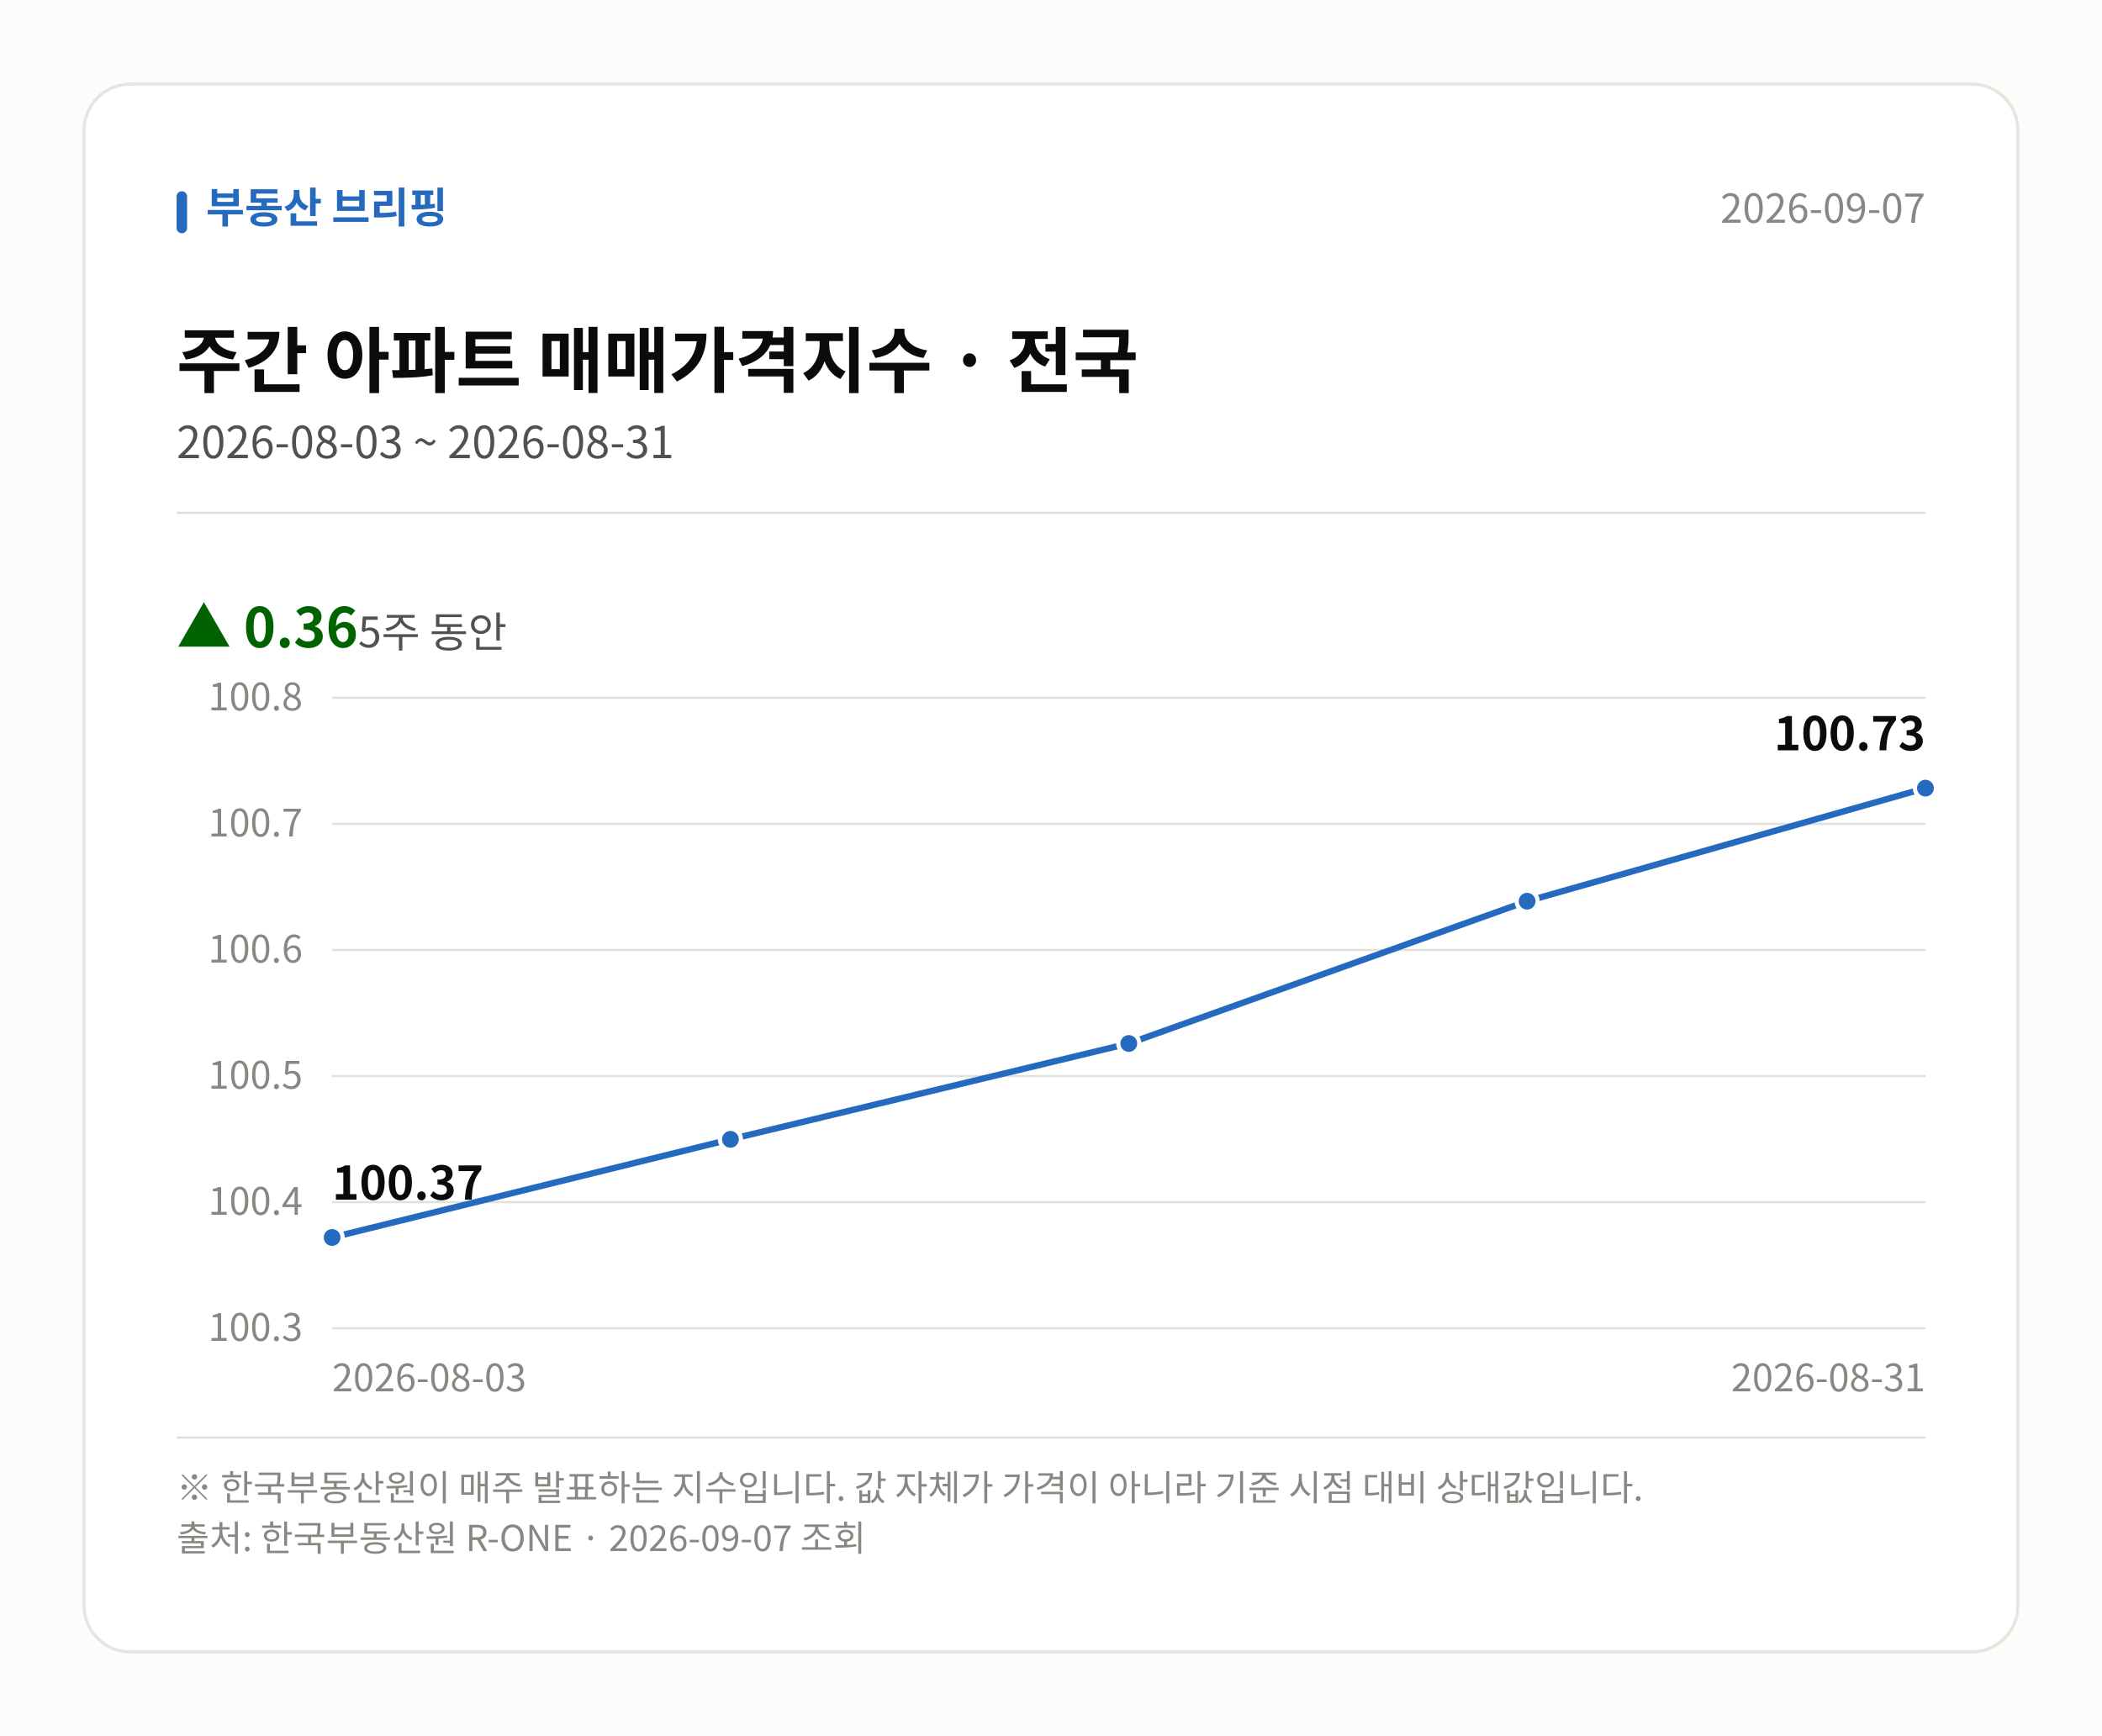
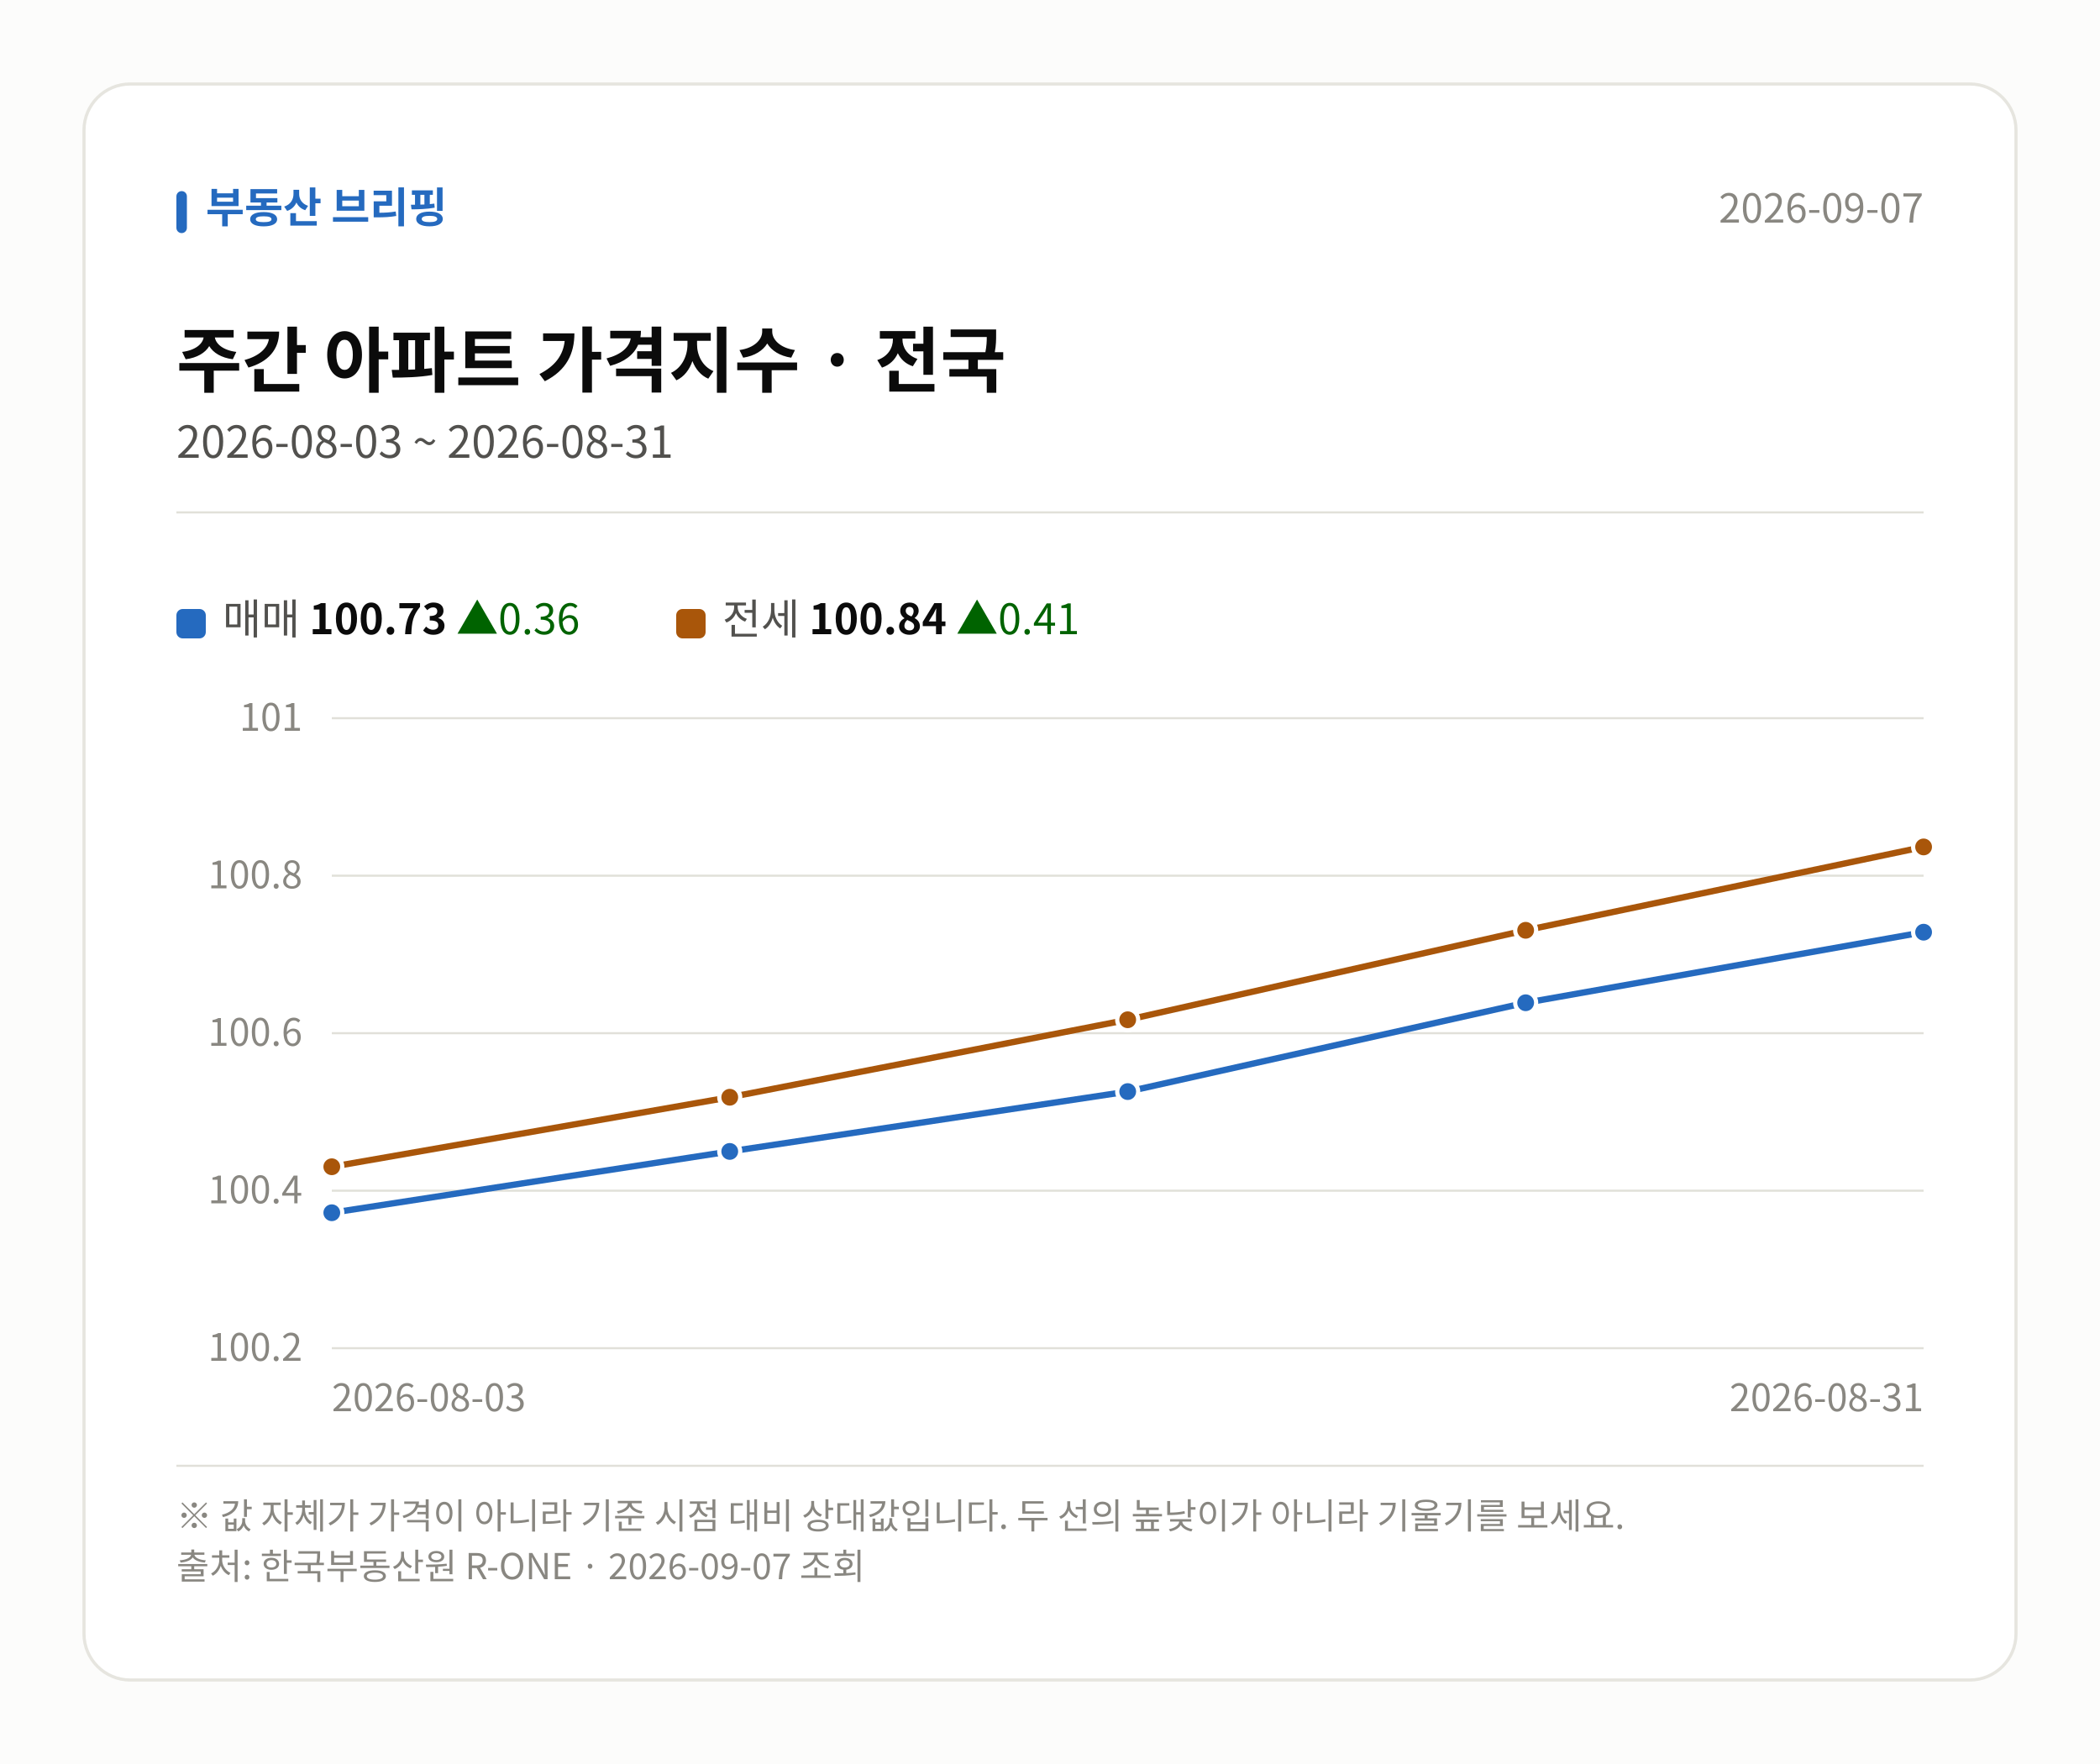
- <svg xmlns="http://www.w3.org/2000/svg" width="1000" height="826" viewBox="0 0 1000 826" font-family="'Apple SD Gothic Neo','Noto Sans CJK KR','Noto Sans KR','NanumGothic',system-ui,-apple-system,sans-serif">
-   <rect width="1000" height="826" fill="#fcfcfb" />
-   <rect x="40" y="40" width="920" height="746" rx="22" fill="#ffffff" stroke="#e6e5df" stroke-width="1.5" />
+ <svg xmlns="http://www.w3.org/2000/svg" width="1000" height="840" viewBox="0 0 1000 840" font-family="'Apple SD Gothic Neo','Noto Sans CJK KR','Noto Sans KR','NanumGothic',system-ui,-apple-system,sans-serif">
+   <rect width="1000" height="840" fill="#fcfcfb" />
+   <rect x="40" y="40" width="920" height="760" rx="22" fill="#ffffff" stroke="#e6e5df" stroke-width="1.5" />
  <rect x="84" y="91" width="5" height="20" rx="2.5" fill="#256abf" />
  <text x="98" y="106" font-size="20" font-weight="700" fill="#256abf">부동산 브리핑</text>
  <text x="916" y="106" font-size="19" text-anchor="end" fill="#898781">2026-09-07</text>
-   <text x="84" y="184" font-size="34" font-weight="700" fill="#0b0b0b">주간 아파트 매매가격지수 · 전국</text>
+   <text x="84" y="184" font-size="34" font-weight="700" fill="#0b0b0b">주간 아파트 가격지수 · 전국</text>
  <text x="84" y="218" font-size="21" fill="#52514e">2026-08-03 ~ 2026-08-31</text>
  <line x1="84" y1="244" x2="916" y2="244" stroke="#e1e0d9" stroke-width="1" />
-   <line x1="158" y1="632" x2="916" y2="632" stroke="#e1e0d9" stroke-width="1" />
-   <text x="144" y="638" font-size="18" text-anchor="end" fill="#898781">100.3</text>
-   <line x1="158" y1="572" x2="916" y2="572" stroke="#e1e0d9" stroke-width="1" />
-   <text x="144" y="578" font-size="18" text-anchor="end" fill="#898781">100.4</text>
-   <line x1="158" y1="512" x2="916" y2="512" stroke="#e1e0d9" stroke-width="1" />
-   <text x="144" y="518" font-size="18" text-anchor="end" fill="#898781">100.5</text>
-   <line x1="158" y1="452" x2="916" y2="452" stroke="#e1e0d9" stroke-width="1" />
-   <text x="144" y="458" font-size="18" text-anchor="end" fill="#898781">100.6</text>
-   <line x1="158" y1="392" x2="916" y2="392" stroke="#e1e0d9" stroke-width="1" />
-   <text x="144" y="398" font-size="18" text-anchor="end" fill="#898781">100.7</text>
-   <line x1="158" y1="332" x2="916" y2="332" stroke="#e1e0d9" stroke-width="1" />
-   <text x="144" y="338" font-size="18" text-anchor="end" fill="#898781">100.8</text>
-   <polyline fill="none" stroke="#256abf" stroke-width="3" stroke-linejoin="round" points="158.0,588.8 347.5,542.1 537.0,496.5 726.5,428.8 916.0,375.0" />
-   <circle cx="158.0" cy="588.8" r="5" fill="#256abf" stroke="#ffffff" stroke-width="2" />
-   <circle cx="347.5" cy="542.1" r="5" fill="#256abf" stroke="#ffffff" stroke-width="2" />
-   <circle cx="537.0" cy="496.5" r="5" fill="#256abf" stroke="#ffffff" stroke-width="2" />
-   <circle cx="726.5" cy="428.8" r="5" fill="#256abf" stroke="#ffffff" stroke-width="2" />
-   <circle cx="916.0" cy="375.0" r="5" fill="#256abf" stroke="#ffffff" stroke-width="2" />
-   <text x="158.0" y="570.8" font-size="22" font-weight="700" text-anchor="start" fill="#0b0b0b">100.37</text>
-   <text x="916.0" y="357.0" font-size="22" font-weight="700" text-anchor="end" fill="#0b0b0b">100.73</text>
-   <text x="158.0" y="662" font-size="18" text-anchor="start" fill="#898781">2026-08-03</text>
-   <text x="916.0" y="662" font-size="18" text-anchor="end" fill="#898781">2026-08-31</text>
-   <text x="84" y="308" font-size="26" font-weight="700" fill="#006300">▲ 0.36<tspan font-size="20" font-weight="500" fill="#52514e"> 5주 동안</tspan>
+   <line x1="158" y1="642" x2="916" y2="642" stroke="#e1e0d9" stroke-width="1" />
+   <text x="144" y="648" font-size="18" text-anchor="end" fill="#898781">100.2</text>
+   <line x1="158" y1="567" x2="916" y2="567" stroke="#e1e0d9" stroke-width="1" />
+   <text x="144" y="573" font-size="18" text-anchor="end" fill="#898781">100.4</text>
+   <line x1="158" y1="492" x2="916" y2="492" stroke="#e1e0d9" stroke-width="1" />
+   <text x="144" y="498" font-size="18" text-anchor="end" fill="#898781">100.6</text>
+   <line x1="158" y1="417" x2="916" y2="417" stroke="#e1e0d9" stroke-width="1" />
+   <text x="144" y="423" font-size="18" text-anchor="end" fill="#898781">100.8</text>
+   <line x1="158" y1="342" x2="916" y2="342" stroke="#e1e0d9" stroke-width="1" />
+   <text x="144" y="348" font-size="18" text-anchor="end" fill="#898781">101</text>
+   <polyline fill="none" stroke="#256abf" stroke-width="3" stroke-linejoin="round" points="158.0,577.5 347.5,548.3 537.0,519.8 726.5,477.5 916.0,443.9" />
+   <circle cx="158.0" cy="577.5" r="5" fill="#256abf" stroke="#ffffff" stroke-width="2" />
+   <circle cx="347.5" cy="548.3" r="5" fill="#256abf" stroke="#ffffff" stroke-width="2" />
+   <circle cx="537.0" cy="519.8" r="5" fill="#256abf" stroke="#ffffff" stroke-width="2" />
+   <circle cx="726.5" cy="477.5" r="5" fill="#256abf" stroke="#ffffff" stroke-width="2" />
+   <circle cx="916.0" cy="443.9" r="5" fill="#256abf" stroke="#ffffff" stroke-width="2" />
+   <rect x="84" y="290" width="14" height="14" rx="3" fill="#256abf" />
+   <text x="106" y="302" font-size="20" fill="#52514e">매매 <tspan font-weight="700" fill="#0b0b0b">100.73</tspan>
+     <tspan fill="#006300">▲0.36</tspan>
  </text>
-   <line x1="84" y1="684" x2="916" y2="684" stroke="#e1e0d9" stroke-width="1" />
-   <text x="84" y="714" font-size="17" fill="#898781">※ 한국부동산원이 매주 발표하는 지수입니다. 값 자체가 가격이 아니라 기준 시점 대비 상대값입니다.</text>
-   <text x="84" y="738" font-size="17" fill="#898781">출처: 한국부동산원 R-ONE · 2026-09-07 조회</text>
+   <polyline fill="none" stroke="#a9560a" stroke-width="3" stroke-linejoin="round" points="158.0,555.6 347.5,522.5 537.0,485.6 726.5,443.0 916.0,403.3" />
+   <circle cx="158.0" cy="555.6" r="5" fill="#a9560a" stroke="#ffffff" stroke-width="2" />
+   <circle cx="347.5" cy="522.5" r="5" fill="#a9560a" stroke="#ffffff" stroke-width="2" />
+   <circle cx="537.0" cy="485.6" r="5" fill="#a9560a" stroke="#ffffff" stroke-width="2" />
+   <circle cx="726.5" cy="443.0" r="5" fill="#a9560a" stroke="#ffffff" stroke-width="2" />
+   <circle cx="916.0" cy="403.3" r="5" fill="#a9560a" stroke="#ffffff" stroke-width="2" />
+   <rect x="322.0" y="290" width="14" height="14" rx="3" fill="#a9560a" />
+   <text x="344.0" y="302" font-size="20" fill="#52514e">전세 <tspan font-weight="700" fill="#0b0b0b">100.84</tspan>
+     <tspan fill="#006300">▲0.41</tspan>
+   </text>
+   <text x="158.0" y="672" font-size="18" text-anchor="start" fill="#898781">2026-08-03</text>
+   <text x="916.0" y="672" font-size="18" text-anchor="end" fill="#898781">2026-08-31</text>
+   <line x1="84" y1="698" x2="916" y2="698" stroke="#e1e0d9" stroke-width="1" />
+   <text x="84" y="728" font-size="17" fill="#898781">※ 값 자체가 가격이 아니라 기준 시점 대비 상대값입니다. 두 선의 높낮이가 아니라 기울기를 보세요.</text>
+   <text x="84" y="752" font-size="17" fill="#898781">출처: 한국부동산원 R-ONE · 2026-09-07 조회</text>
</svg>
